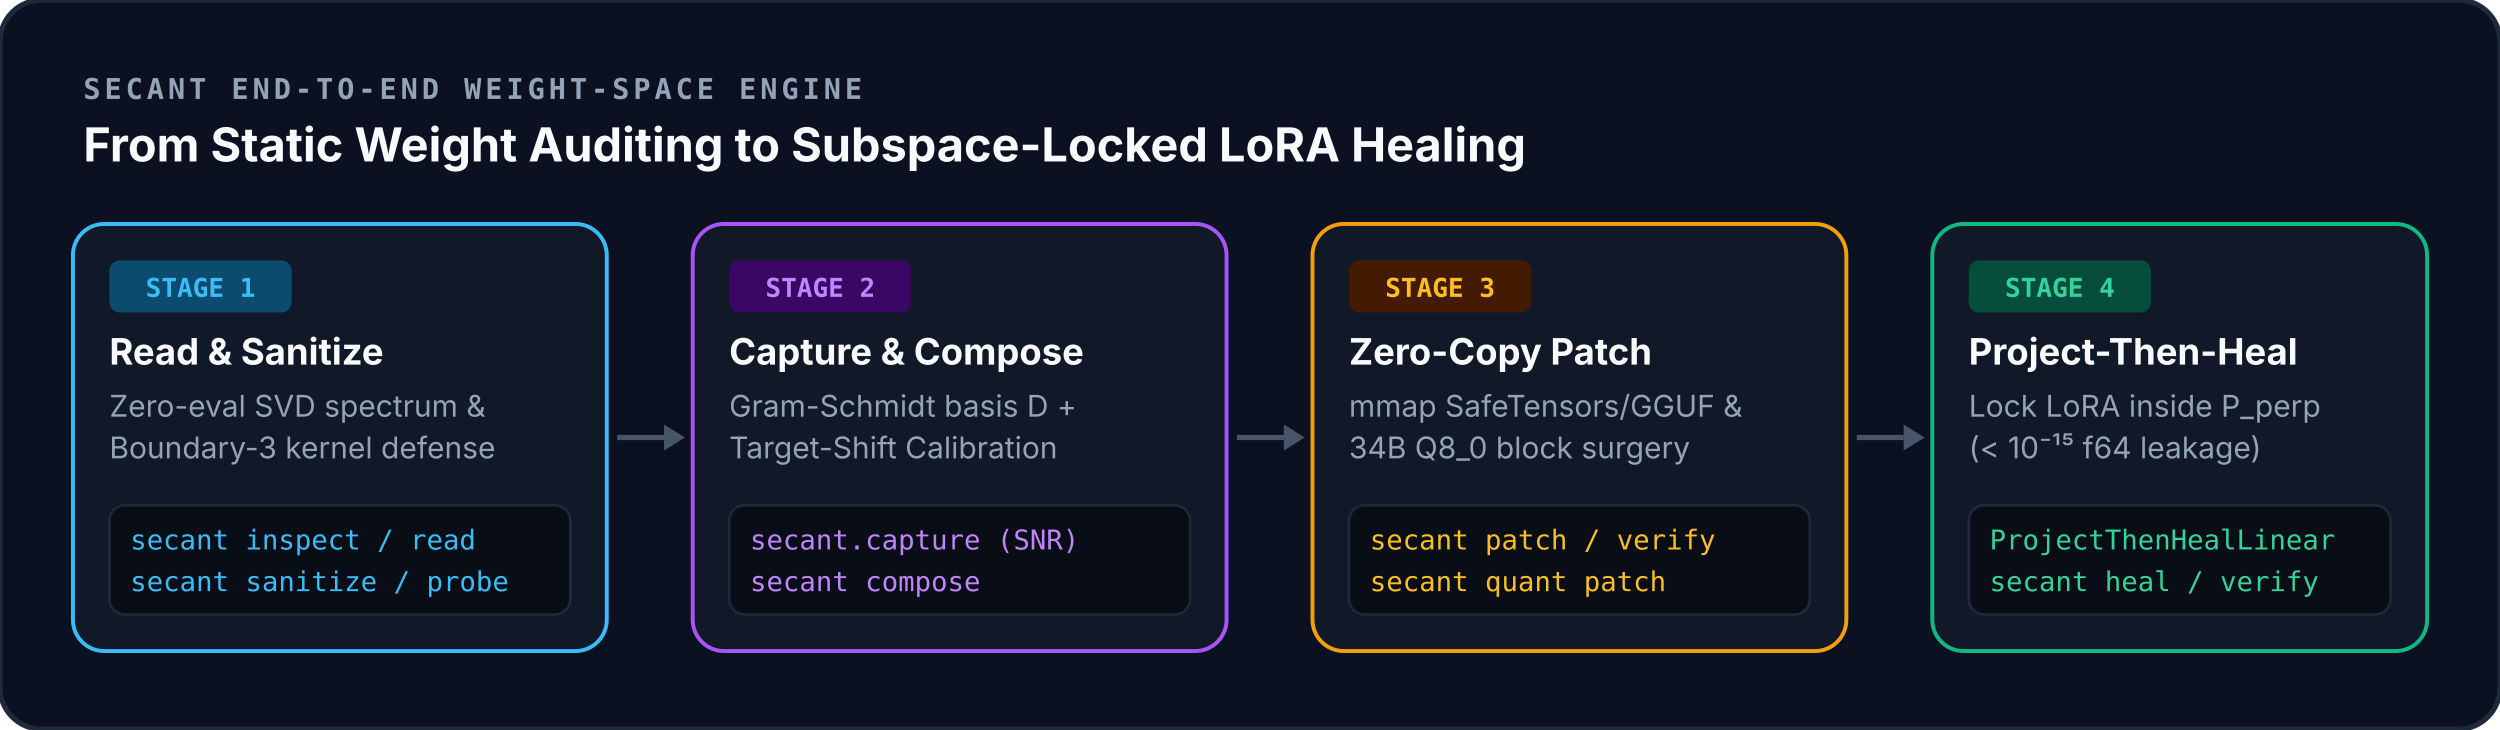
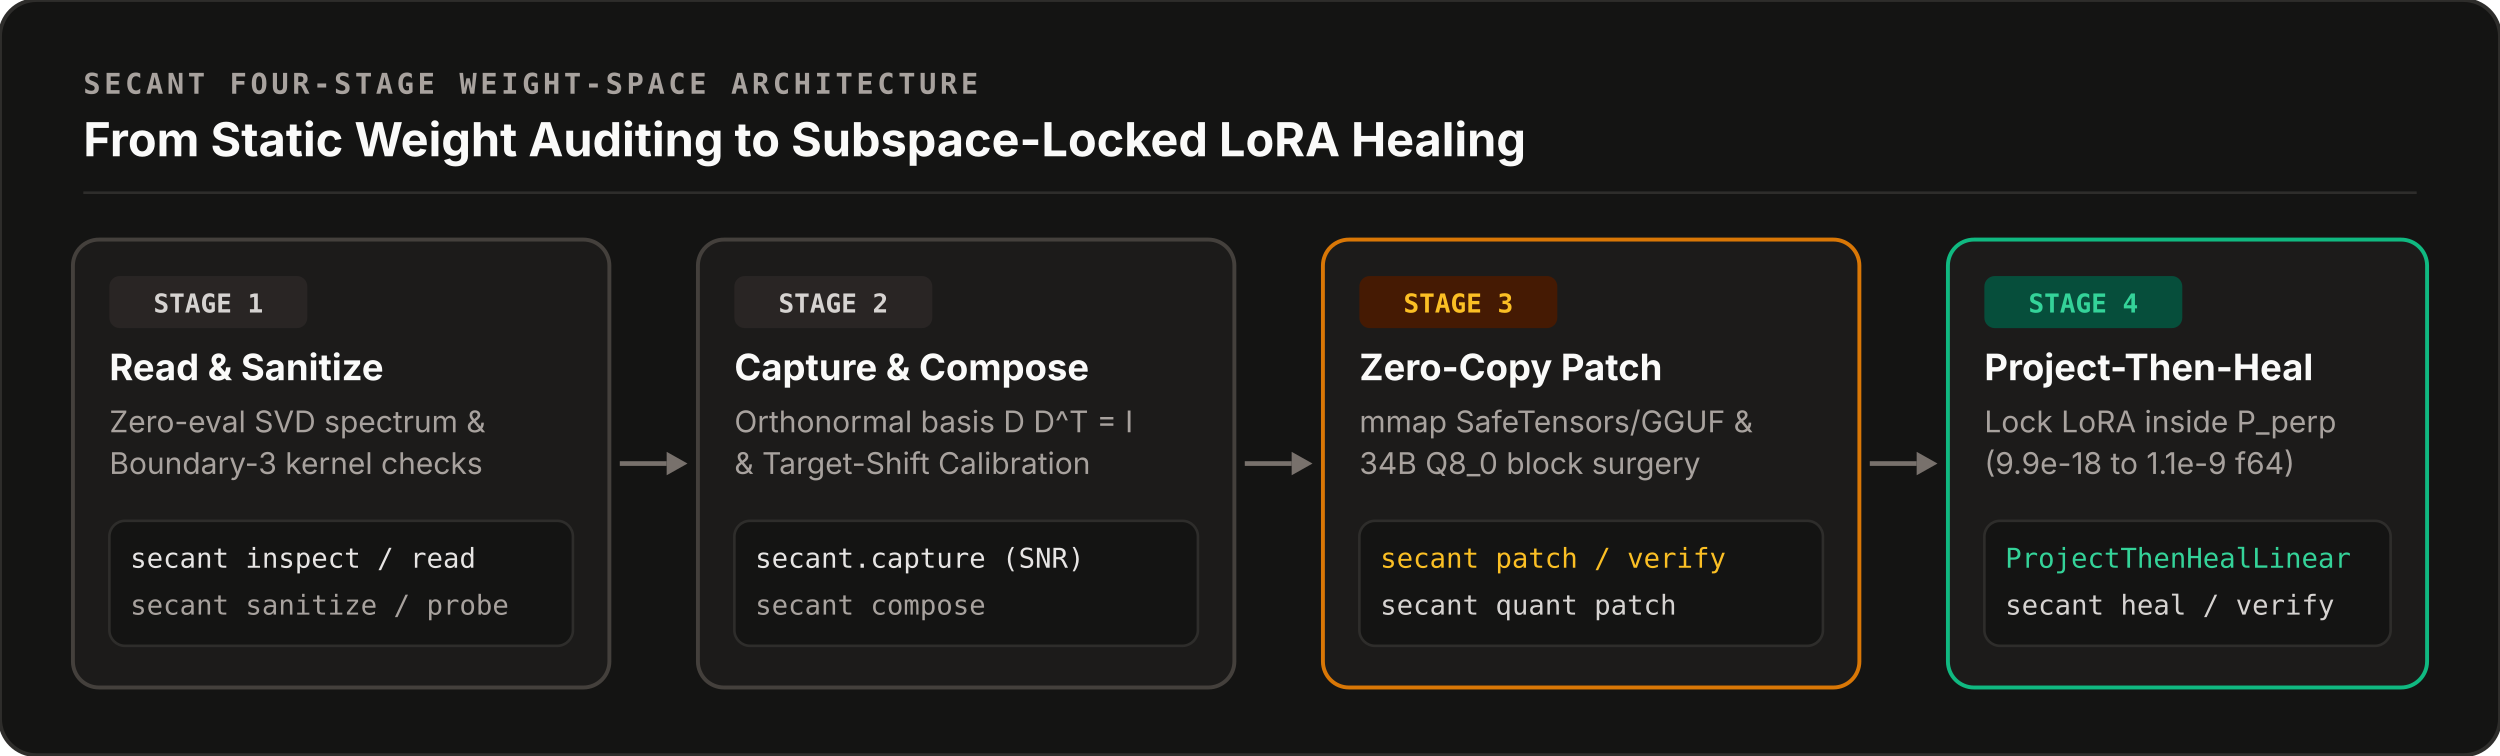
- <svg xmlns="http://www.w3.org/2000/svg" viewBox="0 0 960 280" width="100%" height="auto" font-family="system-ui, -apple-system, BlinkMacSystemFont, 'Segoe UI', sans-serif">
-   <rect width="960" height="280" rx="16" fill="#0b1120" stroke="#1e293b" stroke-width="2" />
-   <text x="32" y="38" fill="#94a3b8" font-size="11" font-weight="700" letter-spacing="1.5" font-family="ui-monospace, SFMono-Regular, monospace">SECANT END-TO-END WEIGHT-SPACE ENGINE</text>
-   <text x="32" y="62" fill="#f8fafc" font-size="18" font-weight="700">From Static Weight Auditing to Subspace-Locked LoRA Healing</text>
-   <rect x="28" y="86" width="205" height="164" rx="12" fill="#111827" stroke="#38bdf8" stroke-width="1.5" />
-   <rect x="42" y="100" width="70" height="20" rx="4" fill="#0c4a6e" />
-   <text x="77" y="114" fill="#38bdf8" font-size="10" font-weight="700" text-anchor="middle" font-family="ui-monospace, monospace">STAGE 1</text>
-   <text x="42" y="140" fill="#f8fafc" font-size="14" font-weight="700">Read &amp; Sanitize</text>
-   <text x="42" y="160" fill="#94a3b8" font-size="11.5">Zero-eval SVD spectrum &amp;</text>
-   <text x="42" y="176" fill="#94a3b8" font-size="11.5">Boundary-3 kernel defense</text>
-   <rect x="42" y="194" width="177" height="42" rx="6" fill="#090d16" stroke="#1e293b" />
-   <text x="50" y="211" fill="#38bdf8" font-size="10.5" font-family="ui-monospace, monospace">secant inspect / read</text>
-   <text x="50" y="227" fill="#38bdf8" font-size="10.5" font-family="ui-monospace, monospace">secant sanitize / probe</text>
-   <path d="M 237 168 L 255 168" stroke="#475569" stroke-width="2" fill="none" />
-   <polygon points="255,163 263,168 255,173" fill="#475569" />
-   <rect x="266" y="86" width="205" height="164" rx="12" fill="#111827" stroke="#a855f7" stroke-width="1.5" />
-   <rect x="280" y="100" width="70" height="20" rx="4" fill="#3b0764" />
-   <text x="315" y="114" fill="#c084fc" font-size="10" font-weight="700" text-anchor="middle" font-family="ui-monospace, monospace">STAGE 2</text>
-   <text x="280" y="140" fill="#f8fafc" font-size="14" font-weight="700">Capture &amp; Compose</text>
-   <text x="280" y="160" fill="#94a3b8" font-size="11.5">Gram-Schmidt basis D +</text>
-   <text x="280" y="176" fill="#94a3b8" font-size="11.5">Target-Shift Calibration</text>
-   <rect x="280" y="194" width="177" height="42" rx="6" fill="#090d16" stroke="#1e293b" />
-   <text x="288" y="211" fill="#c084fc" font-size="10.5" font-family="ui-monospace, monospace">secant.capture (SNR)</text>
-   <text x="288" y="227" fill="#c084fc" font-size="10.5" font-family="ui-monospace, monospace">secant compose</text>
-   <path d="M 475 168 L 493 168" stroke="#475569" stroke-width="2" fill="none" />
-   <polygon points="493,163 501,168 493,173" fill="#475569" />
-   <rect x="504" y="86" width="205" height="164" rx="12" fill="#111827" stroke="#f59e0b" stroke-width="1.5" />
-   <rect x="518" y="100" width="70" height="20" rx="4" fill="#451a03" />
-   <text x="553" y="114" fill="#fbbf24" font-size="10" font-weight="700" text-anchor="middle" font-family="ui-monospace, monospace">STAGE 3</text>
-   <text x="518" y="140" fill="#f8fafc" font-size="14" font-weight="700">Zero-Copy Patch</text>
-   <text x="518" y="160" fill="#94a3b8" font-size="11.5">mmap SafeTensors/GGUF &amp;</text>
-   <text x="518" y="176" fill="#94a3b8" font-size="11.5">34B Q8_0 block surgery</text>
-   <rect x="518" y="194" width="177" height="42" rx="6" fill="#090d16" stroke="#1e293b" />
-   <text x="526" y="211" fill="#fbbf24" font-size="10.5" font-family="ui-monospace, monospace">secant patch / verify</text>
-   <text x="526" y="227" fill="#fbbf24" font-size="10.5" font-family="ui-monospace, monospace">secant quant patch</text>
-   <path d="M 713 168 L 731 168" stroke="#475569" stroke-width="2" fill="none" />
-   <polygon points="731,163 739,168 731,173" fill="#475569" />
-   <rect x="742" y="86" width="190" height="164" rx="12" fill="#111827" stroke="#10b981" stroke-width="1.5" />
-   <rect x="756" y="100" width="70" height="20" rx="4" fill="#064e3b" />
-   <text x="791" y="114" fill="#34d399" font-size="10" font-weight="700" text-anchor="middle" font-family="ui-monospace, monospace">STAGE 4</text>
-   <text x="756" y="140" fill="#f8fafc" font-size="14" font-weight="700">Project-Then-Heal</text>
-   <text x="756" y="160" fill="#94a3b8" font-size="11.5">Lock LoRA inside P_perp</text>
-   <text x="756" y="176" fill="#94a3b8" font-size="11.5">(&lt; 10⁻¹⁵ f64 leakage)</text>
-   <rect x="756" y="194" width="162" height="42" rx="6" fill="#090d16" stroke="#1e293b" />
-   <text x="764" y="211" fill="#34d399" font-size="10.5" font-family="ui-monospace, monospace">ProjectThenHealLinear</text>
-   <text x="764" y="227" fill="#34d399" font-size="10.5" font-family="ui-monospace, monospace">secant heal / verify</text>
+ <svg xmlns="http://www.w3.org/2000/svg" viewBox="0 0 960 290" width="100%" height="auto" font-family="system-ui, -apple-system, BlinkMacSystemFont, 'Segoe UI', sans-serif">
+   <rect width="960" height="290" rx="14" fill="#141413" stroke="#2e2d2b" stroke-width="1.5" />
+   <text x="32" y="36" fill="#a8a29e" font-size="11" font-weight="700" letter-spacing="1.4" font-family="ui-monospace, SFMono-Regular, monospace">SECANT FOUR-STAGE WEIGHT-SPACE ARCHITECTURE</text>
+   <text x="32" y="60" fill="#fafaf9" font-size="18" font-weight="700">From Static Weight Auditing to Subspace-Locked LoRA Healing</text>
+   <line x1="32" y1="74" x2="928" y2="74" stroke="#2e2d2b" stroke-width="1" />
+   <rect x="28" y="92" width="206" height="172" rx="10" fill="#1c1b1a" stroke="#44403c" stroke-width="1.5" />
+   <rect x="42" y="106" width="76" height="20" rx="4" fill="#292524" />
+   <text x="80" y="120" fill="#d6d3d1" font-size="10" font-weight="700" text-anchor="middle" font-family="ui-monospace, monospace">STAGE 1</text>
+   <text x="42" y="146" fill="#fafaf9" font-size="14" font-weight="700">Read &amp; Sanitize</text>
+   <text x="42" y="166" fill="#a8a29e" font-size="11.5">Zero-eval SVD spectrum &amp;</text>
+   <text x="42" y="182" fill="#a8a29e" font-size="11.5">Boundary-3 kernel checks</text>
+   <rect x="42" y="200" width="178" height="48" rx="6" fill="#141413" stroke="#2e2d2b" />
+   <text x="50" y="218" fill="#e7e5e4" font-size="10.5" font-family="ui-monospace, monospace">secant inspect / read</text>
+   <text x="50" y="236" fill="#a8a29e" font-size="10.5" font-family="ui-monospace, monospace">secant sanitize / probe</text>
+   <path d="M 238 178 L 256 178" stroke="#78716c" stroke-width="1.8" fill="none" />
+   <polygon points="256,173.5 264,178 256,182.5" fill="#78716c" />
+   <rect x="268" y="92" width="206" height="172" rx="10" fill="#1c1b1a" stroke="#44403c" stroke-width="1.5" />
+   <rect x="282" y="106" width="76" height="20" rx="4" fill="#292524" />
+   <text x="320" y="120" fill="#d6d3d1" font-size="10" font-weight="700" text-anchor="middle" font-family="ui-monospace, monospace">STAGE 2</text>
+   <text x="282" y="146" fill="#fafaf9" font-size="14" font-weight="700">Capture &amp; Compose</text>
+   <text x="282" y="166" fill="#a8a29e" font-size="11.5">Orthonormal basis D D^T = I</text>
+   <text x="282" y="182" fill="#a8a29e" font-size="11.5">&amp; Target-Shift Calibration</text>
+   <rect x="282" y="200" width="178" height="48" rx="6" fill="#141413" stroke="#2e2d2b" />
+   <text x="290" y="218" fill="#e7e5e4" font-size="10.5" font-family="ui-monospace, monospace">secant.capture (SNR)</text>
+   <text x="290" y="236" fill="#a8a29e" font-size="10.5" font-family="ui-monospace, monospace">secant compose</text>
+   <path d="M 478 178 L 496 178" stroke="#78716c" stroke-width="1.8" fill="none" />
+   <polygon points="496,173.5 504,178 496,182.5" fill="#78716c" />
+   <rect x="508" y="92" width="206" height="172" rx="10" fill="#1c1b1a" stroke="#d97706" stroke-width="1.5" />
+   <rect x="522" y="106" width="76" height="20" rx="4" fill="#451a03" />
+   <text x="560" y="120" fill="#fbbf24" font-size="10" font-weight="700" text-anchor="middle" font-family="ui-monospace, monospace">STAGE 3</text>
+   <text x="522" y="146" fill="#fafaf9" font-size="14" font-weight="700">Zero-Copy Patch</text>
+   <text x="522" y="166" fill="#a8a29e" font-size="11.5">mmap SafeTensors/GGUF &amp;</text>
+   <text x="522" y="182" fill="#a8a29e" font-size="11.5">34B Q8_0 block surgery</text>
+   <rect x="522" y="200" width="178" height="48" rx="6" fill="#141413" stroke="#2e2d2b" />
+   <text x="530" y="218" fill="#fbbf24" font-size="10.5" font-family="ui-monospace, monospace">secant patch / verify</text>
+   <text x="530" y="236" fill="#d6d3d1" font-size="10.5" font-family="ui-monospace, monospace">secant quant patch</text>
+   <path d="M 718 178 L 736 178" stroke="#78716c" stroke-width="1.8" fill="none" />
+   <polygon points="736,173.5 744,178 736,182.5" fill="#78716c" />
+   <rect x="748" y="92" width="184" height="172" rx="10" fill="#1c1b1a" stroke="#10b981" stroke-width="1.5" />
+   <rect x="762" y="106" width="76" height="20" rx="4" fill="#064e3b" />
+   <text x="800" y="120" fill="#34d399" font-size="10" font-weight="700" text-anchor="middle" font-family="ui-monospace, monospace">STAGE 4</text>
+   <text x="762" y="146" fill="#fafaf9" font-size="14" font-weight="700">Project-Then-Heal</text>
+   <text x="762" y="166" fill="#a8a29e" font-size="11.5">Lock LoRA inside P_perp</text>
+   <text x="762" y="182" fill="#a8a29e" font-size="11.5">(9.9e-18 to 1.1e-9 f64)</text>
+   <rect x="762" y="200" width="156" height="48" rx="6" fill="#141413" stroke="#2e2d2b" />
+   <text x="770" y="218" fill="#34d399" font-size="10.5" font-family="ui-monospace, monospace">ProjectThenHealLinear</text>
+   <text x="770" y="236" fill="#d6d3d1" font-size="10.5" font-family="ui-monospace, monospace">secant heal / verify</text>
</svg>
